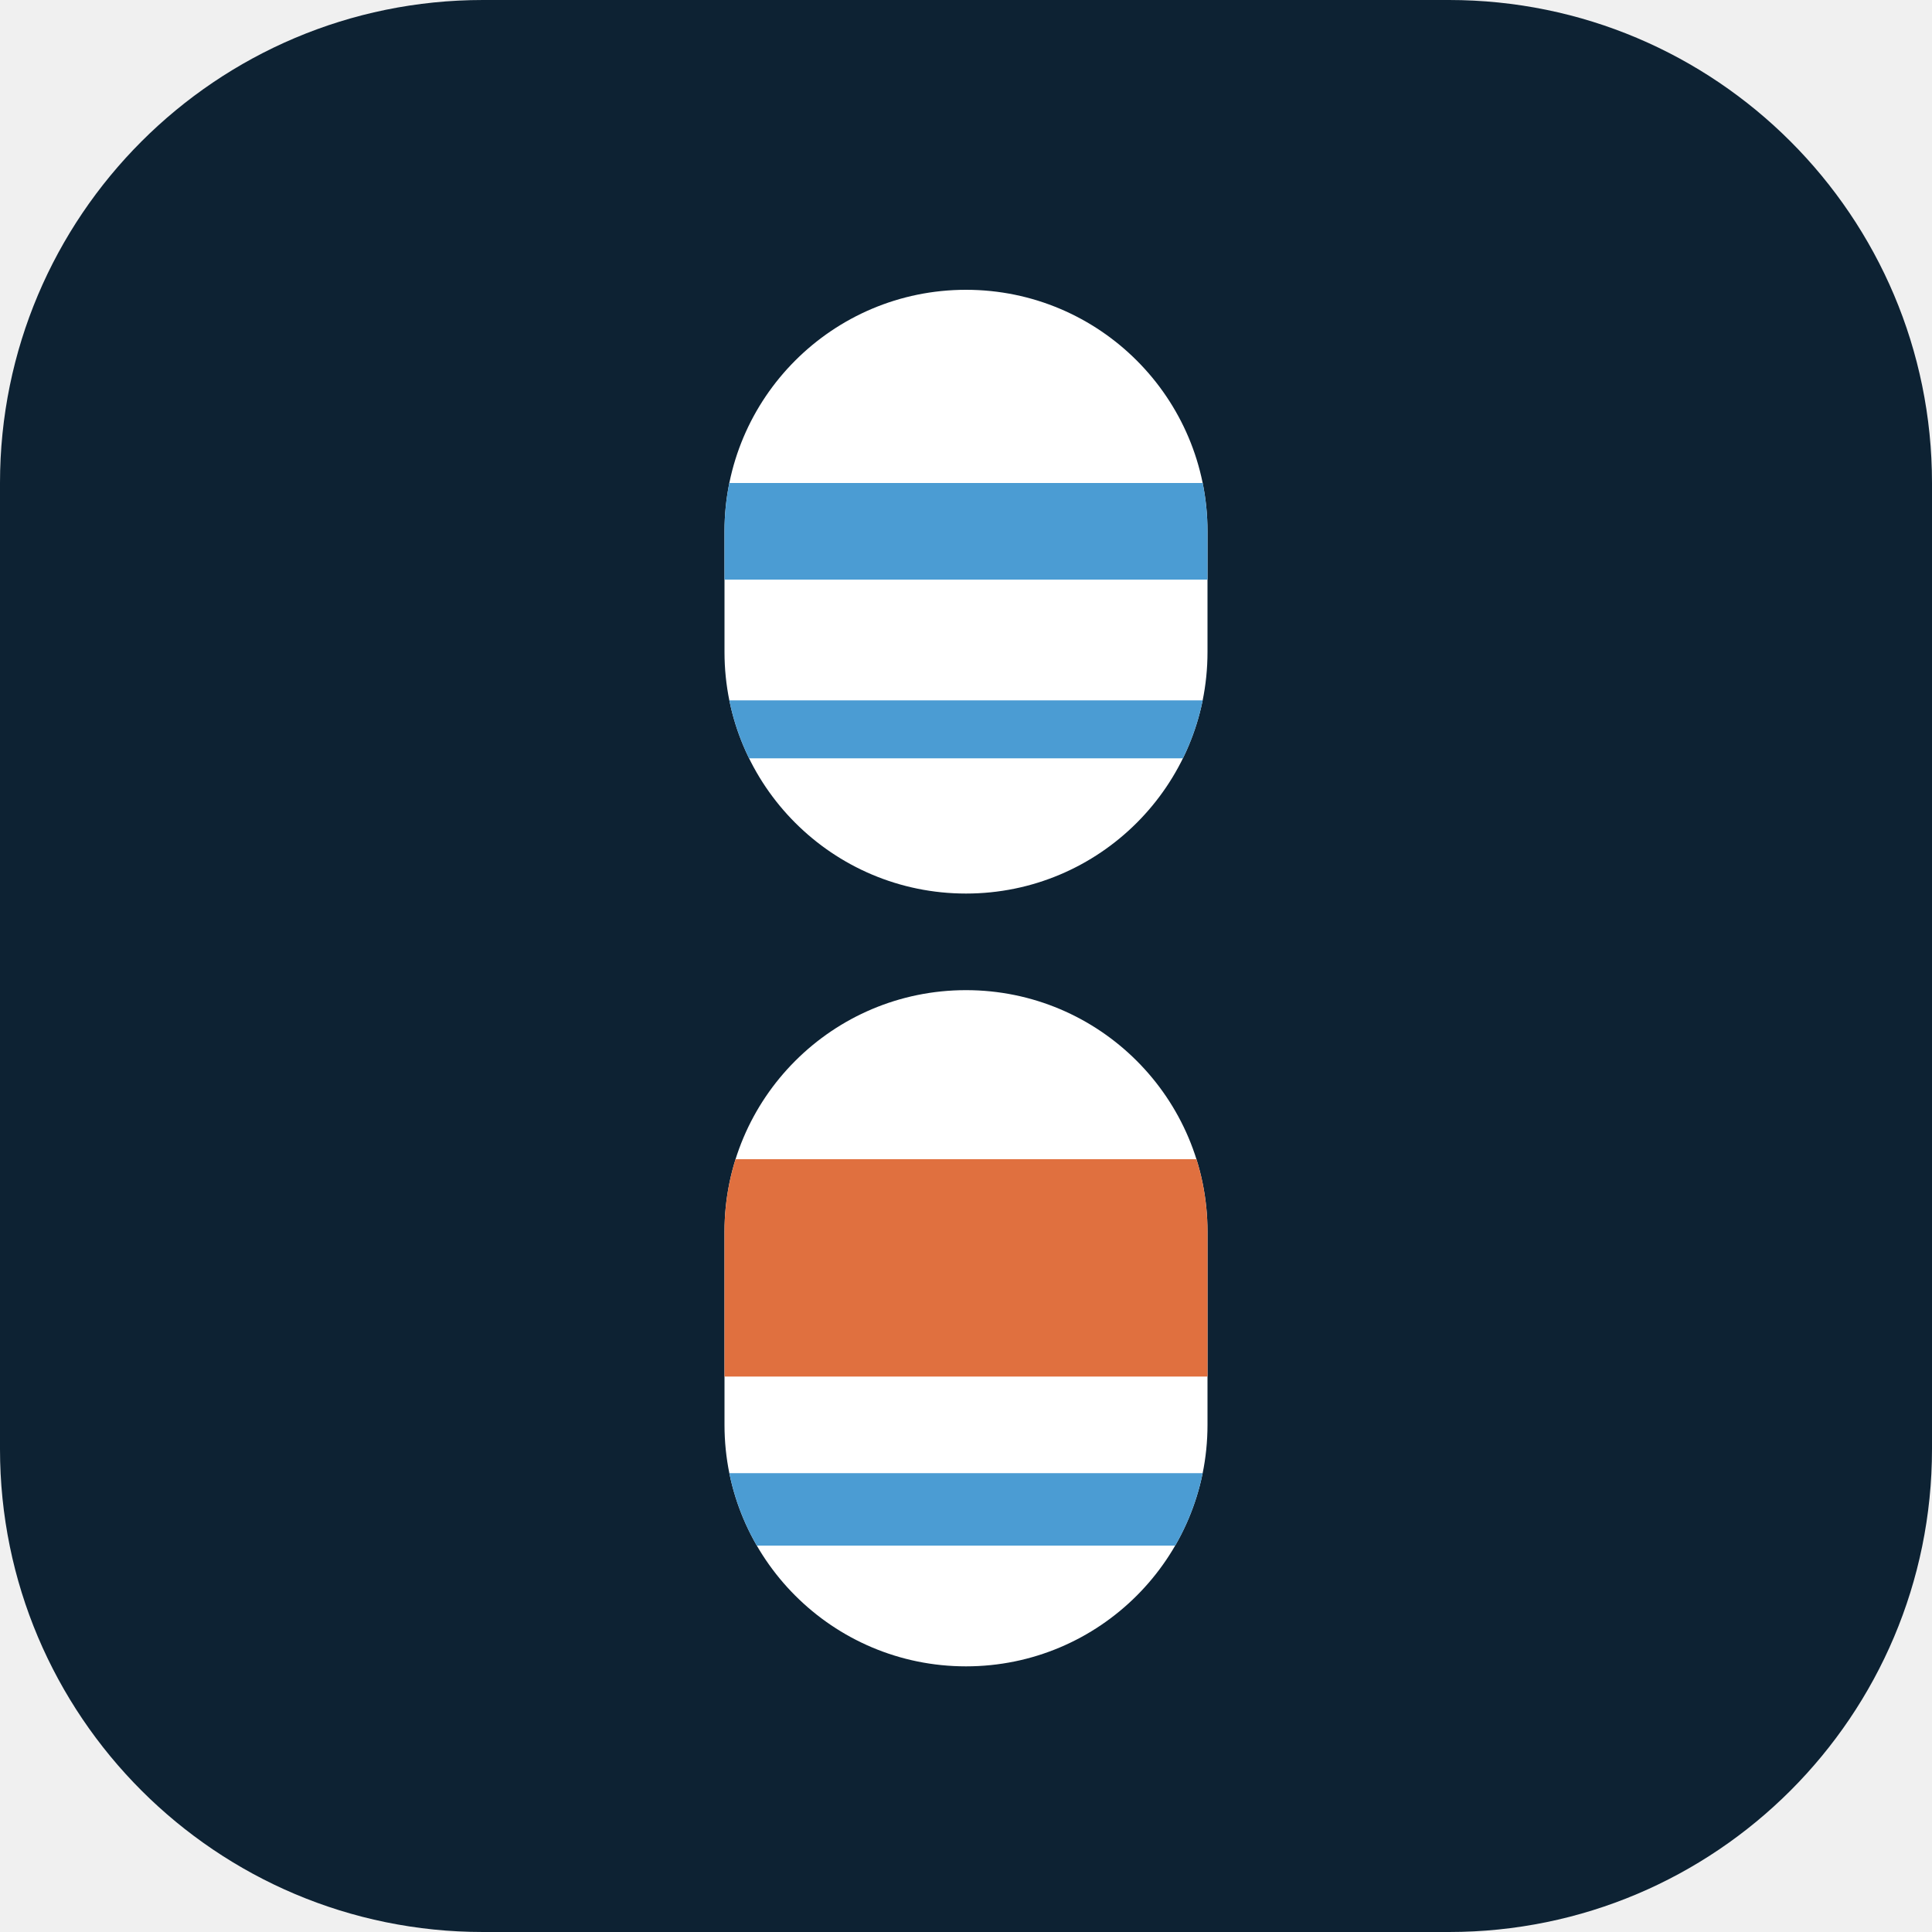
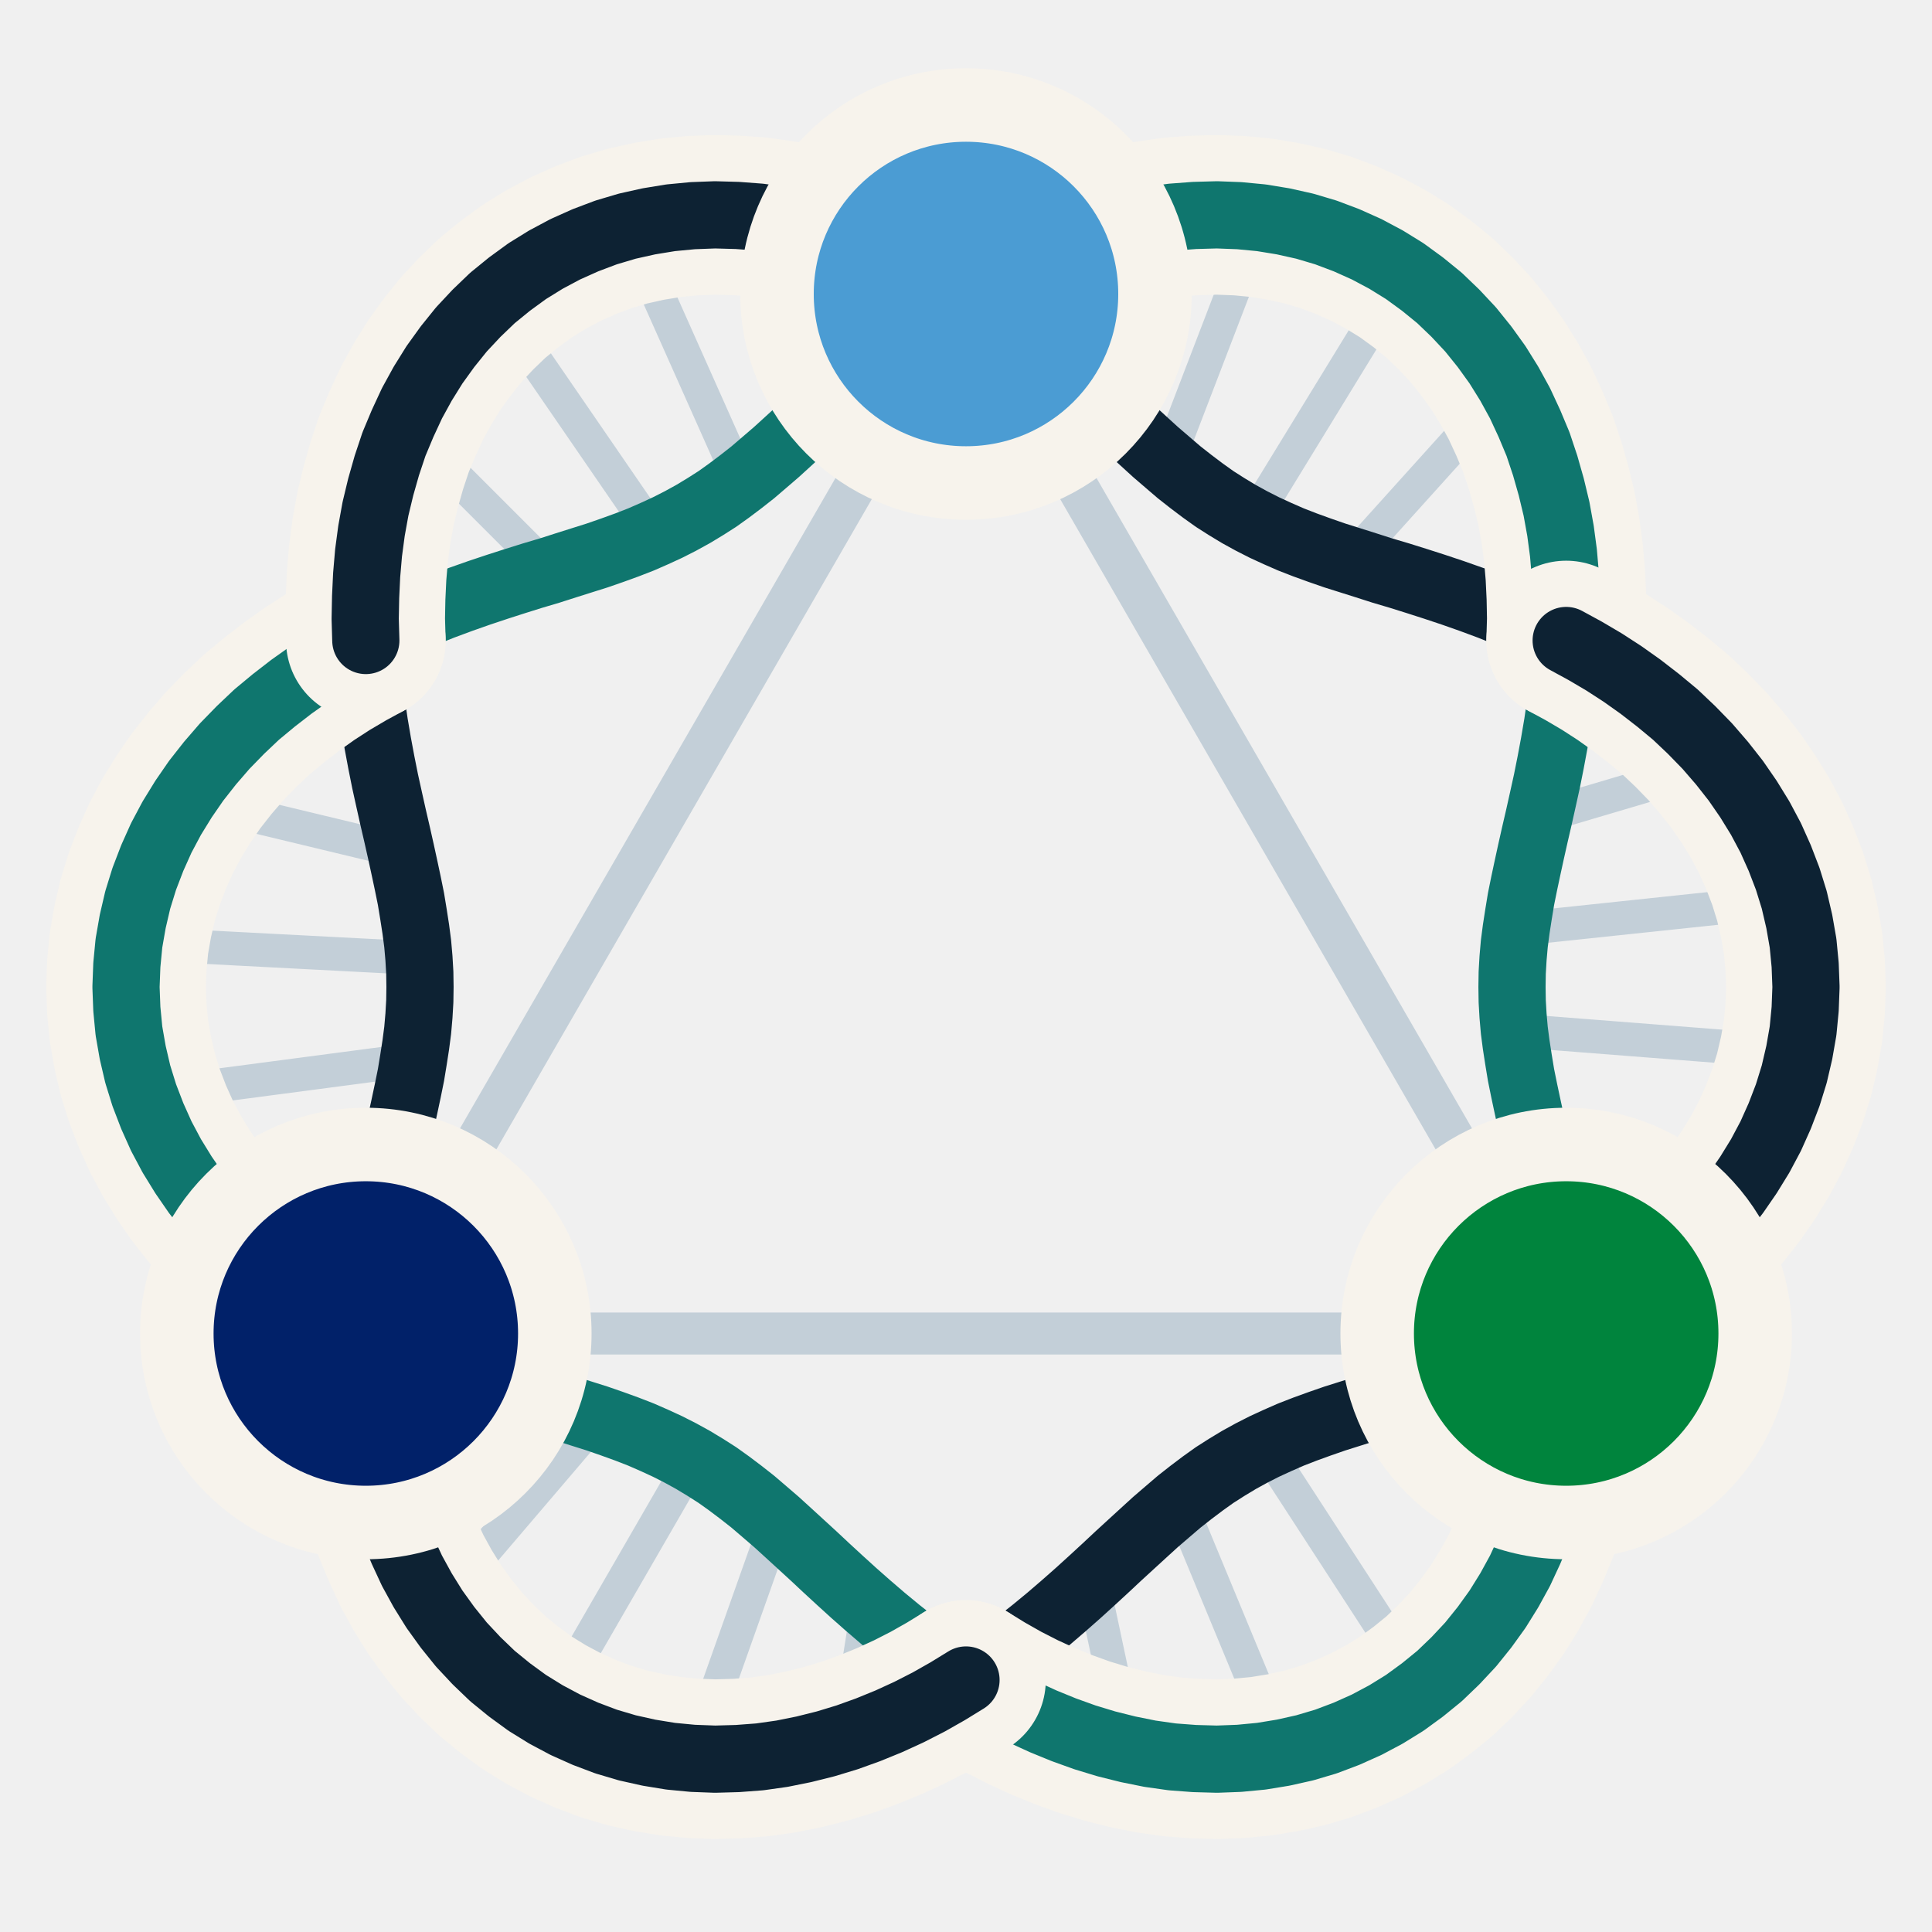
- <svg xmlns="http://www.w3.org/2000/svg" viewBox="0 0 40 40" role="img" aria-label="SEGMENT">
-   <defs>
-     <clipPath id="chrom">
-       <rect x="15" y="6" width="10" height="12.5" rx="5" />
-       <rect x="15" y="20.5" width="10" height="14" rx="5" />
-     </clipPath>
-   </defs>
-   <rect width="40" height="40" rx="10" fill="#0d2233" />
-   <g clip-path="url(#chrom)">
-     <rect x="15" y="6" width="10" height="29" fill="#ffffff" />
-     <rect x="15" y="10" width="10" height="2" fill="#4b9cd3" />
-     <rect x="15" y="14.5" width="10" height="1.2" fill="#4b9cd3" />
-     <rect x="15" y="24" width="10" height="4.5" fill="#e0703f" />
-     <rect x="15" y="30.5" width="10" height="1.5" fill="#4b9cd3" />
-   </g>
+ <svg xmlns="http://www.w3.org/2000/svg" viewBox="4 5 92 92" role="img" aria-label="SEGMENT">
+   <polygon points="50.00,19.00 78.58,68.50 21.42,68.50" fill="none" stroke="#c3cfd8" stroke-width="2" stroke-linejoin="round" />
+   <line x1="56.68" y1="15.96" x2="55.35" y2="23.15" stroke="#c3cfd8" stroke-width="1.6" stroke-linecap="round" />
+   <line x1="64.06" y1="15.37" x2="59.59" y2="27.01" stroke="#c3cfd8" stroke-width="1.6" stroke-linecap="round" />
+   <line x1="70.89" y1="17.91" x2="63.60" y2="29.81" stroke="#c3cfd8" stroke-width="1.6" stroke-linecap="round" />
+   <line x1="75.87" y1="23.27" x2="68.29" y2="31.68" stroke="#c3cfd8" stroke-width="1.6" stroke-linecap="round" />
+   <line x1="78.31" y1="30.28" x2="74.06" y2="33.54" stroke="#c3cfd8" stroke-width="1.6" stroke-linecap="round" />
+   <line x1="77.28" y1="43.92" x2="86.00" y2="41.34" stroke="#c3cfd8" stroke-width="1.6" stroke-linecap="round" />
+   <line x1="76.20" y1="49.25" x2="89.44" y2="47.85" stroke="#c3cfd8" stroke-width="1.6" stroke-linecap="round" />
+   <line x1="76.11" y1="54.06" x2="89.68" y2="55.12" stroke="#c3cfd8" stroke-width="1.6" stroke-linecap="round" />
+   <line x1="77.09" y1="59.26" x2="86.66" y2="61.82" stroke="#c3cfd8" stroke-width="1.6" stroke-linecap="round" />
+   <line x1="76.38" y1="79.80" x2="69.05" y2="72.08" stroke="#c3cfd8" stroke-width="1.6" stroke-linecap="round" />
+   <line x1="71.74" y1="85.47" x2="64.21" y2="73.88" stroke="#c3cfd8" stroke-width="1.6" stroke-linecap="round" />
+   <line x1="65.10" y1="88.46" x2="60.15" y2="76.51" stroke="#c3cfd8" stroke-width="1.6" stroke-linecap="round" />
+   <line x1="57.72" y1="88.30" x2="56.01" y2="80.25" stroke="#c3cfd8" stroke-width="1.6" stroke-linecap="round" />
+   <line x1="45.33" y1="81.45" x2="44.34" y2="87.73" stroke="#c3cfd8" stroke-width="1.6" stroke-linecap="round" />
+   <line x1="40.98" y1="77.48" x2="36.99" y2="88.73" stroke="#c3cfd8" stroke-width="1.6" stroke-linecap="round" />
+   <line x1="37.00" y1="74.52" x2="30.00" y2="86.64" stroke="#c3cfd8" stroke-width="1.6" stroke-linecap="round" />
+   <line x1="32.44" y1="72.55" x2="24.69" y2="81.63" stroke="#c3cfd8" stroke-width="1.6" stroke-linecap="round" />
+   <line x1="26.82" y1="70.77" x2="21.88" y2="74.77" stroke="#c3cfd8" stroke-width="1.6" stroke-linecap="round" />
+   <line x1="14.70" y1="63.47" x2="22.53" y2="60.93" stroke="#c3cfd8" stroke-width="1.6" stroke-linecap="round" />
+   <line x1="10.87" y1="57.15" x2="23.69" y2="55.46" stroke="#c3cfd8" stroke-width="1.6" stroke-linecap="round" />
+   <line x1="10.14" y1="49.91" x2="23.95" y2="50.63" stroke="#c3cfd8" stroke-width="1.6" stroke-linecap="round" />
+   <line x1="12.74" y1="43.05" x2="23.09" y2="45.54" stroke="#c3cfd8" stroke-width="1.6" stroke-linecap="round" />
+   <line x1="30.17" y1="32.17" x2="23.17" y2="25.17" stroke="#c3cfd8" stroke-width="1.6" stroke-linecap="round" />
+   <line x1="35.16" y1="30.41" x2="27.45" y2="19.19" stroke="#c3cfd8" stroke-width="1.6" stroke-linecap="round" />
+   <line x1="39.29" y1="27.93" x2="33.87" y2="15.77" stroke="#c3cfd8" stroke-width="1.6" stroke-linecap="round" />
+   <line x1="43.36" y1="24.33" x2="41.24" y2="15.49" stroke="#c3cfd8" stroke-width="1.6" stroke-linecap="round" />
+   <polyline points="50.00,19.00 50.85,19.56 51.67,20.14 52.46,20.73 53.22,21.33 53.96,21.94 54.67,22.55 55.35,23.15 56.01,23.75 56.64,24.33 57.26,24.91 57.86,25.46 58.45,26.00 59.02,26.52 59.59,27.01 60.15,27.49 60.71,27.93 61.28,28.36 61.84,28.76 62.42,29.13 63.00,29.48 63.60,29.81 64.21,30.12 64.84,30.41 65.48,30.69 66.15,30.95 66.84,31.20 67.56,31.45 68.29,31.68 69.05,31.92 69.83,32.17 70.64,32.41 71.47,32.67 72.31,32.94 73.18,33.23 74.06,33.54 74.95,33.87 75.85,34.23 76.76,34.62 77.67,35.04 78.58,35.50" fill="none" stroke="#0d2233" stroke-width="3.2" stroke-linecap="round" stroke-linejoin="round" />
+   <polyline points="78.58,35.50 78.52,36.52 78.43,37.52 78.31,38.50 78.17,39.46 78.01,40.40 77.84,41.31 77.66,42.21 77.47,43.07 77.28,43.92 77.09,44.74 76.91,45.54 76.74,46.32 76.58,47.07 76.43,47.81 76.31,48.54 76.20,49.25 76.11,49.94 76.05,50.63 76.01,51.32 76.00,52.00 76.01,52.68 76.05,53.37 76.11,54.06 76.20,54.75 76.31,55.46 76.43,56.19 76.58,56.93 76.74,57.68 76.91,58.46 77.09,59.26 77.28,60.08 77.47,60.93 77.66,61.79 77.84,62.69 78.01,63.60 78.17,64.54 78.31,65.50 78.43,66.48 78.52,67.48 78.58,68.50" fill="none" stroke="#0f766e" stroke-width="3.2" stroke-linecap="round" stroke-linejoin="round" />
+   <polyline points="78.58,68.50 77.67,68.96 76.76,69.38 75.85,69.77 74.95,70.13 74.06,70.46 73.18,70.77 72.31,71.06 71.47,71.33 70.64,71.59 69.83,71.83 69.05,72.08 68.29,72.32 67.56,72.55 66.84,72.80 66.15,73.05 65.48,73.31 64.84,73.59 64.21,73.88 63.60,74.19 63.00,74.52 62.42,74.87 61.84,75.24 61.28,75.64 60.71,76.07 60.15,76.51 59.59,76.99 59.02,77.48 58.45,78.00 57.86,78.54 57.26,79.09 56.64,79.67 56.01,80.25 55.35,80.85 54.67,81.45 53.96,82.06 53.22,82.67 52.46,83.27 51.67,83.86 50.85,84.44 50.00,85.00" fill="none" stroke="#0d2233" stroke-width="3.2" stroke-linecap="round" stroke-linejoin="round" />
+   <polyline points="50.00,85.00 49.15,84.44 48.33,83.86 47.54,83.27 46.78,82.67 46.04,82.06 45.33,81.45 44.65,80.85 43.99,80.25 43.36,79.67 42.74,79.09 42.14,78.54 41.55,78.00 40.98,77.48 40.41,76.99 39.85,76.51 39.29,76.07 38.72,75.64 38.16,75.24 37.58,74.87 37.00,74.52 36.40,74.19 35.79,73.88 35.16,73.59 34.52,73.31 33.85,73.05 33.16,72.80 32.44,72.55 31.71,72.32 30.95,72.08 30.17,71.83 29.36,71.59 28.53,71.33 27.69,71.06 26.82,70.77 25.94,70.46 25.05,70.13 24.15,69.77 23.24,69.38 22.33,68.96 21.42,68.50" fill="none" stroke="#0f766e" stroke-width="3.2" stroke-linecap="round" stroke-linejoin="round" />
+   <polyline points="21.42,68.50 21.48,67.48 21.57,66.48 21.69,65.50 21.83,64.54 21.99,63.60 22.16,62.69 22.34,61.79 22.53,60.93 22.72,60.08 22.91,59.26 23.09,58.46 23.26,57.68 23.42,56.93 23.57,56.19 23.69,55.46 23.80,54.75 23.89,54.06 23.95,53.37 23.99,52.68 24.00,52.00 23.99,51.32 23.95,50.63 23.89,49.94 23.80,49.25 23.69,48.54 23.57,47.81 23.42,47.07 23.26,46.32 23.09,45.54 22.91,44.74 22.72,43.92 22.53,43.07 22.34,42.21 22.16,41.31 21.99,40.40 21.83,39.46 21.69,38.50 21.57,37.52 21.48,36.52 21.42,35.50" fill="none" stroke="#0d2233" stroke-width="3.2" stroke-linecap="round" stroke-linejoin="round" />
+   <polyline points="21.42,35.50 22.33,35.04 23.24,34.62 24.15,34.23 25.05,33.87 25.94,33.54 26.82,33.23 27.69,32.94 28.53,32.67 29.36,32.41 30.17,32.17 30.95,31.92 31.71,31.68 32.44,31.45 33.16,31.20 33.85,30.95 34.52,30.69 35.16,30.41 35.79,30.12 36.40,29.81 37.00,29.48 37.58,29.13 38.16,28.76 38.72,28.36 39.29,27.93 39.85,27.49 40.41,27.01 40.98,26.52 41.55,26.00 42.14,25.46 42.74,24.91 43.36,24.33 43.99,23.75 44.65,23.15 45.33,22.55 46.04,21.94 46.78,21.33 47.54,20.73 48.33,20.14 49.15,19.56 50.00,19.00" fill="none" stroke="#0f766e" stroke-width="3.2" stroke-linecap="round" stroke-linejoin="round" />
+   <polyline points="50.00,19.00 50.88,18.46 51.78,17.95 52.72,17.47 53.68,17.03 54.66,16.63 55.66,16.27 56.68,15.96 57.72,15.70 58.76,15.49 59.82,15.34 60.88,15.26 61.95,15.23 63.01,15.27 64.06,15.37 65.10,15.54 66.13,15.77 67.14,16.07 68.12,16.44 69.08,16.87 70.00,17.36 70.89,17.91 71.74,18.53 72.55,19.19 73.31,19.92 74.03,20.69 74.69,21.51 75.31,22.37 75.87,23.27 76.38,24.20 76.83,25.17 77.24,26.15 77.58,27.17 77.87,28.19 78.12,29.23 78.31,30.28 78.45,31.33 78.54,32.38 78.59,33.43 78.61,34.47 78.58,35.50" fill="none" stroke="#f7f3ec" stroke-width="7.6" stroke-linecap="round" stroke-linejoin="round" />
+   <polyline points="50.00,19.00 50.88,18.46 51.78,17.95 52.72,17.47 53.68,17.03 54.66,16.63 55.66,16.27 56.68,15.96 57.72,15.70 58.76,15.49 59.82,15.34 60.88,15.26 61.95,15.23 63.01,15.27 64.06,15.37 65.10,15.54 66.13,15.77 67.14,16.07 68.12,16.44 69.08,16.87 70.00,17.36 70.89,17.91 71.74,18.53 72.55,19.19 73.31,19.92 74.03,20.69 74.69,21.51 75.31,22.37 75.87,23.27 76.38,24.20 76.83,25.17 77.24,26.15 77.58,27.17 77.87,28.19 78.12,29.23 78.31,30.28 78.45,31.33 78.54,32.38 78.59,33.43 78.61,34.47 78.58,35.50" fill="none" stroke="#0f766e" stroke-width="3.2" stroke-linecap="round" stroke-linejoin="round" />
+   <polyline points="78.58,35.50 79.48,35.99 80.38,36.52 81.26,37.09 82.12,37.70 82.96,38.35 83.78,39.03 84.55,39.76 85.30,40.53 86.00,41.34 86.66,42.18 87.26,43.05 87.82,43.96 88.32,44.90 88.75,45.86 89.13,46.85 89.44,47.85 89.68,48.88 89.86,49.91 89.96,50.95 90.00,52.00 89.96,53.05 89.86,54.09 89.68,55.12 89.44,56.15 89.13,57.15 88.75,58.14 88.32,59.10 87.82,60.04 87.26,60.95 86.66,61.82 86.00,62.66 85.30,63.47 84.55,64.24 83.78,64.97 82.96,65.65 82.12,66.30 81.26,66.91 80.38,67.48 79.48,68.01 78.58,68.50" fill="none" stroke="#f7f3ec" stroke-width="7.6" stroke-linecap="round" stroke-linejoin="round" />
+   <polyline points="78.58,35.50 79.48,35.99 80.38,36.52 81.26,37.09 82.12,37.70 82.96,38.35 83.78,39.03 84.55,39.76 85.30,40.53 86.00,41.34 86.66,42.18 87.26,43.05 87.82,43.96 88.32,44.90 88.75,45.86 89.13,46.85 89.44,47.85 89.68,48.88 89.86,49.91 89.96,50.95 90.00,52.00 89.96,53.05 89.86,54.09 89.68,55.12 89.44,56.15 89.13,57.15 88.75,58.14 88.32,59.10 87.82,60.04 87.26,60.95 86.66,61.82 86.00,62.66 85.30,63.47 84.55,64.24 83.78,64.97 82.96,65.65 82.12,66.30 81.26,66.91 80.38,67.48 79.48,68.01 78.58,68.50" fill="none" stroke="#0d2233" stroke-width="3.2" stroke-linecap="round" stroke-linejoin="round" />
+   <polyline points="78.58,68.50 78.61,69.53 78.59,70.57 78.54,71.62 78.45,72.67 78.31,73.72 78.12,74.77 77.87,75.81 77.58,76.83 77.24,77.85 76.83,78.83 76.38,79.80 75.87,80.73 75.31,81.63 74.69,82.49 74.03,83.31 73.31,84.08 72.55,84.81 71.74,85.47 70.89,86.09 70.00,86.64 69.08,87.13 68.12,87.56 67.14,87.93 66.13,88.23 65.10,88.46 64.06,88.63 63.01,88.73 61.95,88.77 60.88,88.74 59.82,88.66 58.76,88.51 57.72,88.30 56.68,88.04 55.66,87.73 54.66,87.37 53.68,86.97 52.72,86.53 51.78,86.05 50.88,85.54 50.00,85.00" fill="none" stroke="#f7f3ec" stroke-width="7.6" stroke-linecap="round" stroke-linejoin="round" />
+   <polyline points="78.58,68.50 78.61,69.53 78.59,70.57 78.54,71.62 78.45,72.67 78.31,73.72 78.12,74.77 77.87,75.81 77.58,76.83 77.24,77.85 76.83,78.83 76.38,79.80 75.87,80.73 75.31,81.63 74.69,82.49 74.03,83.31 73.31,84.08 72.55,84.81 71.74,85.47 70.89,86.09 70.00,86.64 69.08,87.13 68.12,87.56 67.14,87.93 66.13,88.23 65.10,88.46 64.06,88.63 63.01,88.73 61.95,88.77 60.88,88.74 59.82,88.66 58.76,88.51 57.72,88.30 56.68,88.04 55.66,87.73 54.66,87.37 53.68,86.97 52.72,86.53 51.78,86.05 50.88,85.54 50.00,85.00" fill="none" stroke="#0f766e" stroke-width="3.2" stroke-linecap="round" stroke-linejoin="round" />
+   <polyline points="50.00,85.00 49.12,85.54 48.22,86.05 47.28,86.53 46.32,86.97 45.34,87.37 44.34,87.73 43.32,88.04 42.28,88.30 41.24,88.51 40.18,88.66 39.12,88.74 38.05,88.77 36.99,88.73 35.94,88.63 34.90,88.46 33.87,88.23 32.86,87.93 31.88,87.56 30.92,87.13 30.00,86.64 29.11,86.09 28.26,85.47 27.45,84.81 26.69,84.08 25.97,83.31 25.31,82.49 24.69,81.63 24.13,80.73 23.62,79.80 23.17,78.83 22.76,77.85 22.42,76.83 22.13,75.81 21.88,74.77 21.69,73.72 21.55,72.67 21.46,71.62 21.41,70.57 21.39,69.53 21.42,68.50" fill="none" stroke="#f7f3ec" stroke-width="7.6" stroke-linecap="round" stroke-linejoin="round" />
+   <polyline points="50.00,85.00 49.12,85.54 48.22,86.05 47.28,86.53 46.32,86.97 45.34,87.37 44.34,87.73 43.32,88.04 42.28,88.30 41.24,88.51 40.18,88.66 39.12,88.74 38.05,88.77 36.99,88.73 35.94,88.63 34.90,88.46 33.87,88.23 32.86,87.93 31.88,87.56 30.92,87.13 30.00,86.64 29.11,86.09 28.26,85.47 27.45,84.81 26.69,84.08 25.97,83.31 25.31,82.49 24.69,81.63 24.13,80.73 23.62,79.80 23.17,78.83 22.76,77.85 22.42,76.83 22.13,75.81 21.88,74.77 21.69,73.72 21.55,72.67 21.46,71.62 21.41,70.57 21.39,69.53 21.42,68.50" fill="none" stroke="#0d2233" stroke-width="3.2" stroke-linecap="round" stroke-linejoin="round" />
+   <polyline points="21.42,68.50 20.52,68.01 19.62,67.48 18.74,66.91 17.88,66.30 17.04,65.65 16.22,64.97 15.45,64.24 14.70,63.47 14.00,62.66 13.34,61.82 12.74,60.95 12.18,60.04 11.68,59.10 11.25,58.14 10.87,57.15 10.56,56.15 10.32,55.12 10.14,54.09 10.04,53.05 10.00,52.00 10.04,50.95 10.14,49.91 10.32,48.88 10.56,47.85 10.87,46.85 11.25,45.86 11.68,44.90 12.18,43.96 12.74,43.05 13.34,42.18 14.00,41.34 14.70,40.53 15.45,39.76 16.22,39.03 17.04,38.35 17.88,37.70 18.74,37.09 19.62,36.52 20.52,35.99 21.42,35.50" fill="none" stroke="#f7f3ec" stroke-width="7.6" stroke-linecap="round" stroke-linejoin="round" />
+   <polyline points="21.42,68.50 20.52,68.01 19.62,67.48 18.74,66.91 17.88,66.30 17.04,65.65 16.22,64.97 15.45,64.24 14.70,63.47 14.00,62.66 13.34,61.82 12.74,60.95 12.18,60.04 11.68,59.10 11.25,58.14 10.87,57.15 10.56,56.15 10.32,55.12 10.14,54.09 10.04,53.05 10.00,52.00 10.04,50.95 10.14,49.91 10.32,48.88 10.56,47.85 10.87,46.85 11.25,45.86 11.68,44.90 12.18,43.96 12.74,43.05 13.34,42.18 14.00,41.34 14.70,40.53 15.45,39.76 16.22,39.03 17.04,38.35 17.88,37.70 18.74,37.09 19.62,36.52 20.52,35.99 21.42,35.50" fill="none" stroke="#0f766e" stroke-width="3.2" stroke-linecap="round" stroke-linejoin="round" />
+   <polyline points="21.42,35.50 21.39,34.47 21.41,33.43 21.46,32.38 21.55,31.33 21.69,30.28 21.88,29.23 22.13,28.19 22.42,27.17 22.76,26.15 23.17,25.17 23.62,24.20 24.13,23.27 24.69,22.37 25.31,21.51 25.97,20.69 26.69,19.92 27.45,19.19 28.26,18.53 29.11,17.91 30.00,17.36 30.92,16.87 31.88,16.44 32.86,16.07 33.87,15.77 34.90,15.54 35.94,15.37 36.99,15.27 38.05,15.23 39.12,15.26 40.18,15.34 41.24,15.49 42.28,15.70 43.32,15.96 44.34,16.27 45.34,16.63 46.32,17.03 47.28,17.47 48.22,17.95 49.12,18.46 50.00,19.00" fill="none" stroke="#f7f3ec" stroke-width="7.6" stroke-linecap="round" stroke-linejoin="round" />
+   <polyline points="21.42,35.50 21.39,34.47 21.41,33.43 21.46,32.38 21.55,31.33 21.69,30.28 21.88,29.23 22.13,28.19 22.42,27.17 22.76,26.15 23.17,25.17 23.62,24.20 24.13,23.27 24.69,22.37 25.31,21.51 25.97,20.69 26.69,19.92 27.45,19.19 28.26,18.53 29.11,17.91 30.00,17.36 30.92,16.87 31.88,16.44 32.86,16.07 33.87,15.77 34.90,15.54 35.94,15.37 36.99,15.27 38.05,15.23 39.12,15.26 40.18,15.34 41.24,15.49 42.28,15.70 43.32,15.96 44.34,16.27 45.34,16.63 46.32,17.03 47.28,17.47 48.22,17.95 49.12,18.46 50.00,19.00" fill="none" stroke="#0d2233" stroke-width="3.2" stroke-linecap="round" stroke-linejoin="round" />
+   <circle cx="50.00" cy="19.00" r="9" fill="#4b9cd3" stroke="#f7f3ec" stroke-width="3.5" />
+   <circle cx="78.58" cy="68.50" r="9" fill="#00843d" stroke="#f7f3ec" stroke-width="3.5" />
+   <circle cx="21.42" cy="68.50" r="9" fill="#012169" stroke="#f7f3ec" stroke-width="3.5" />
</svg>
